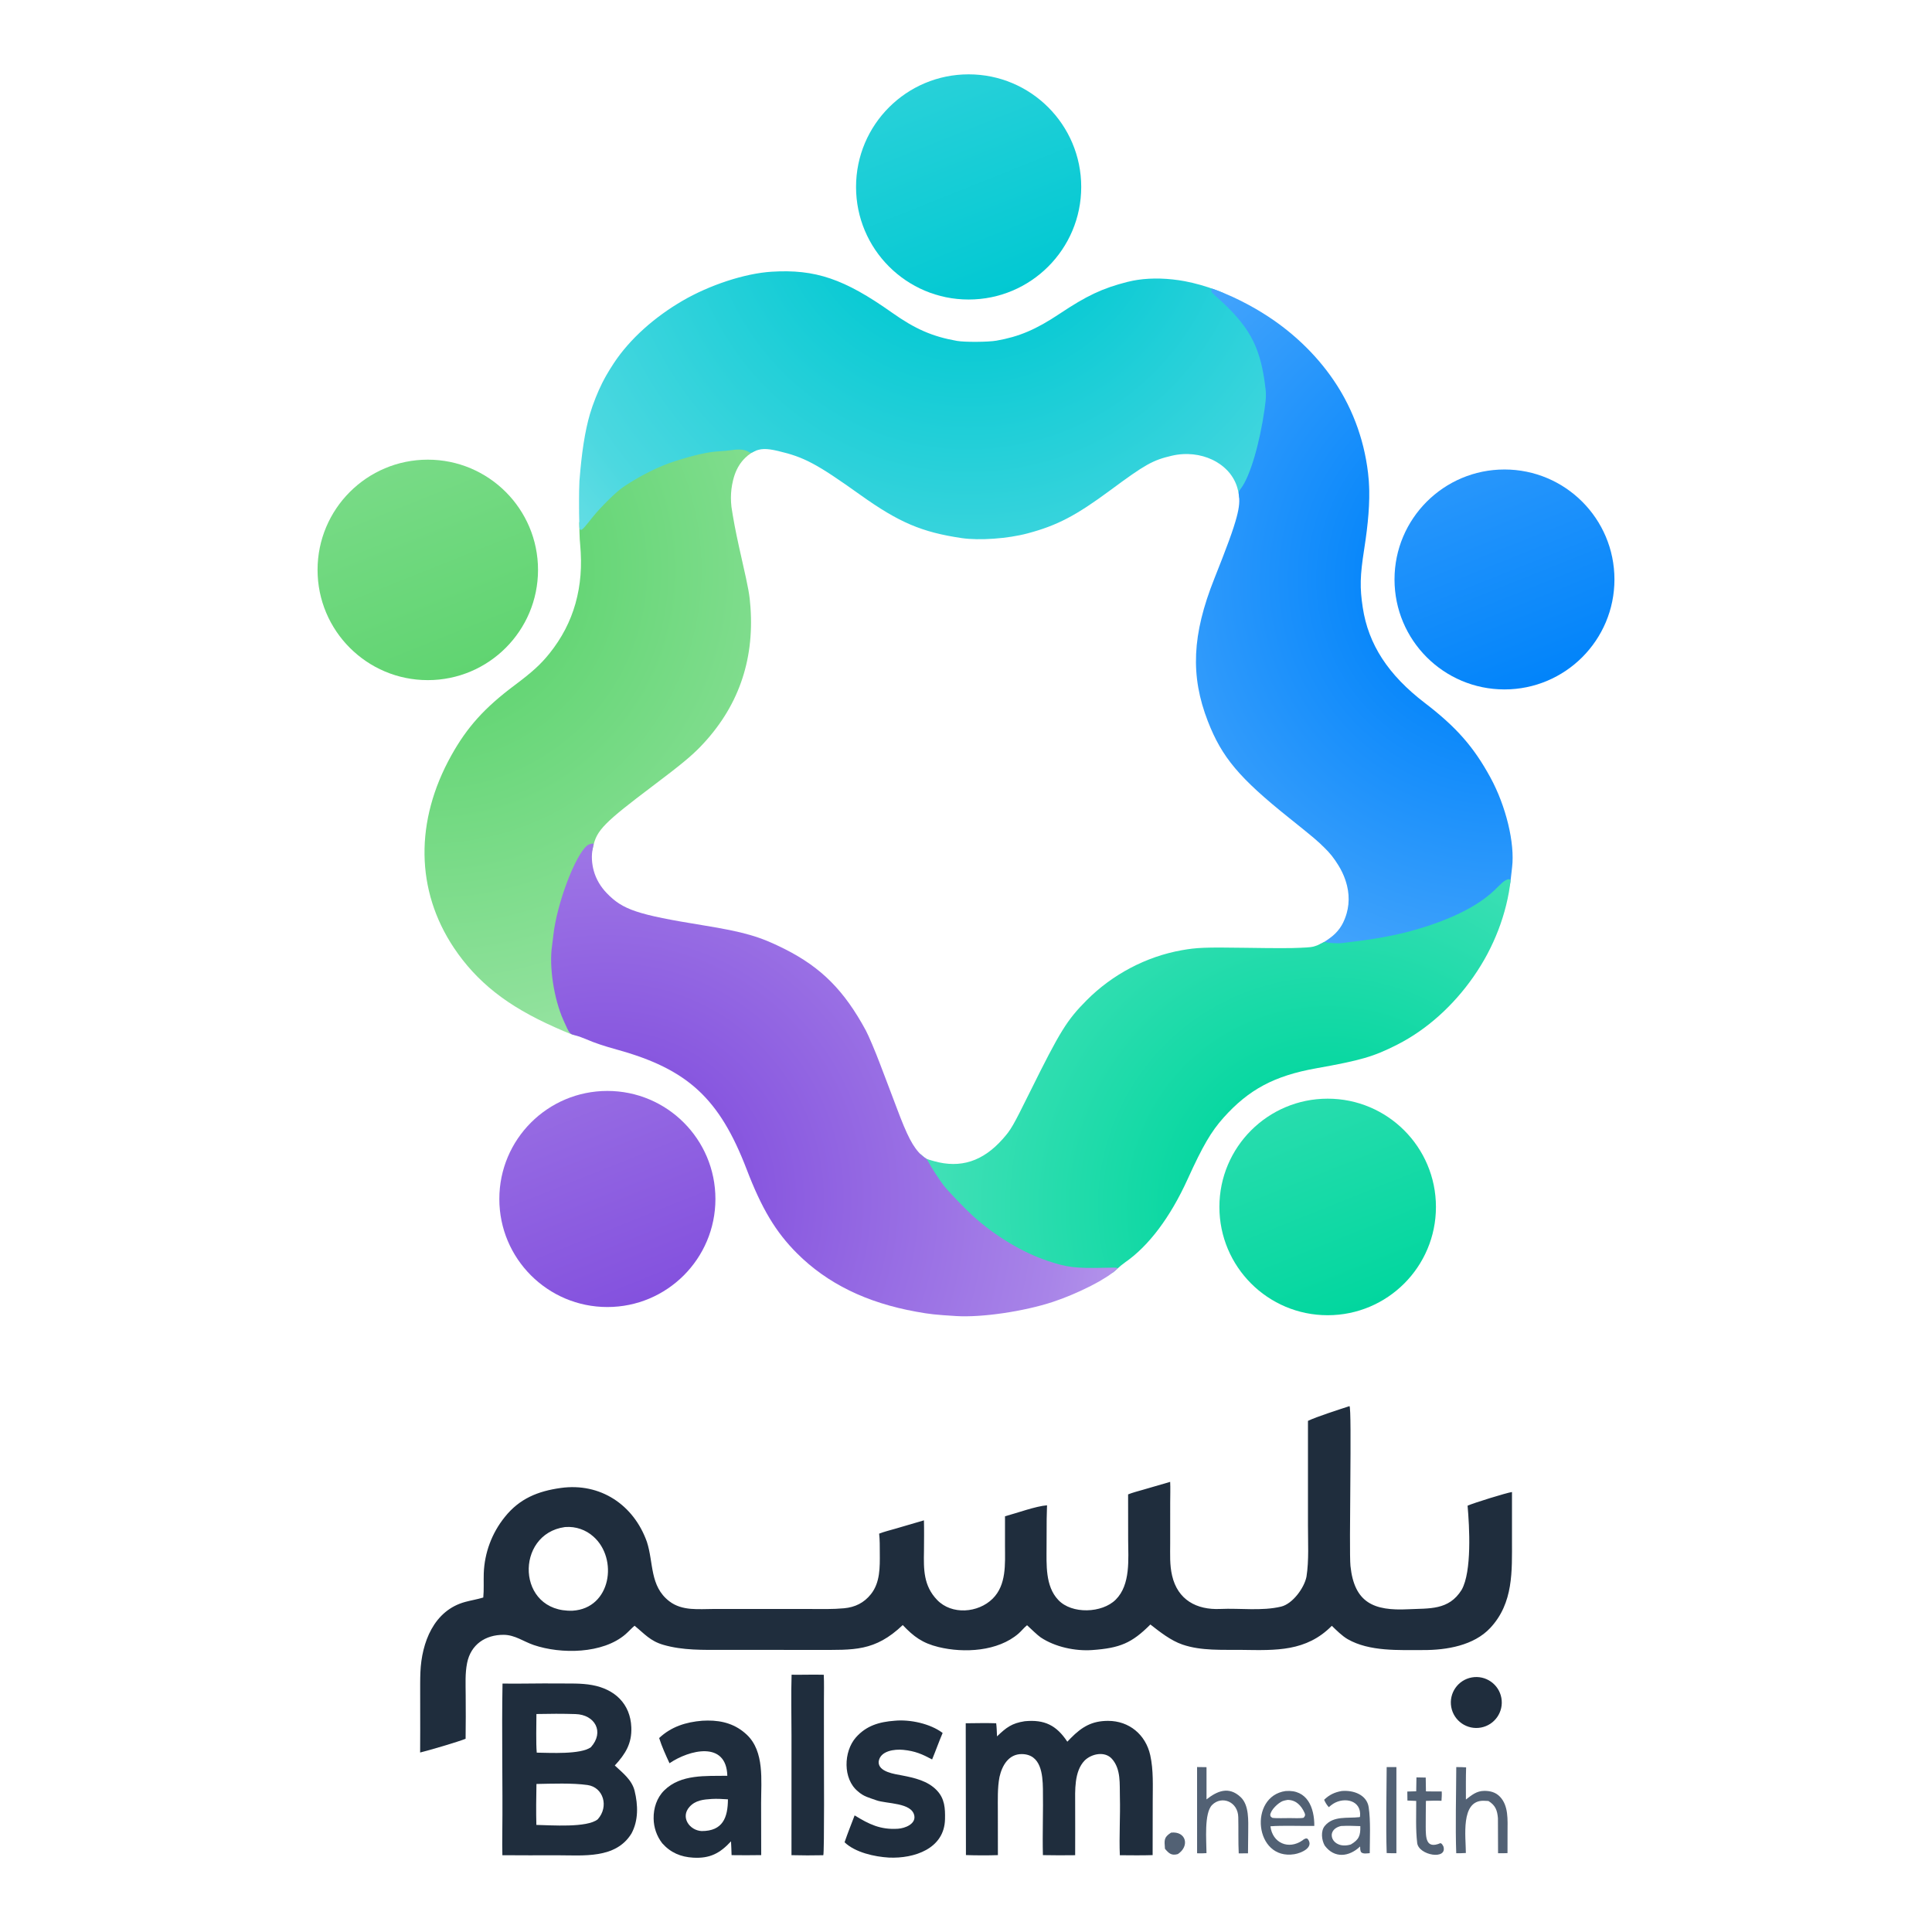
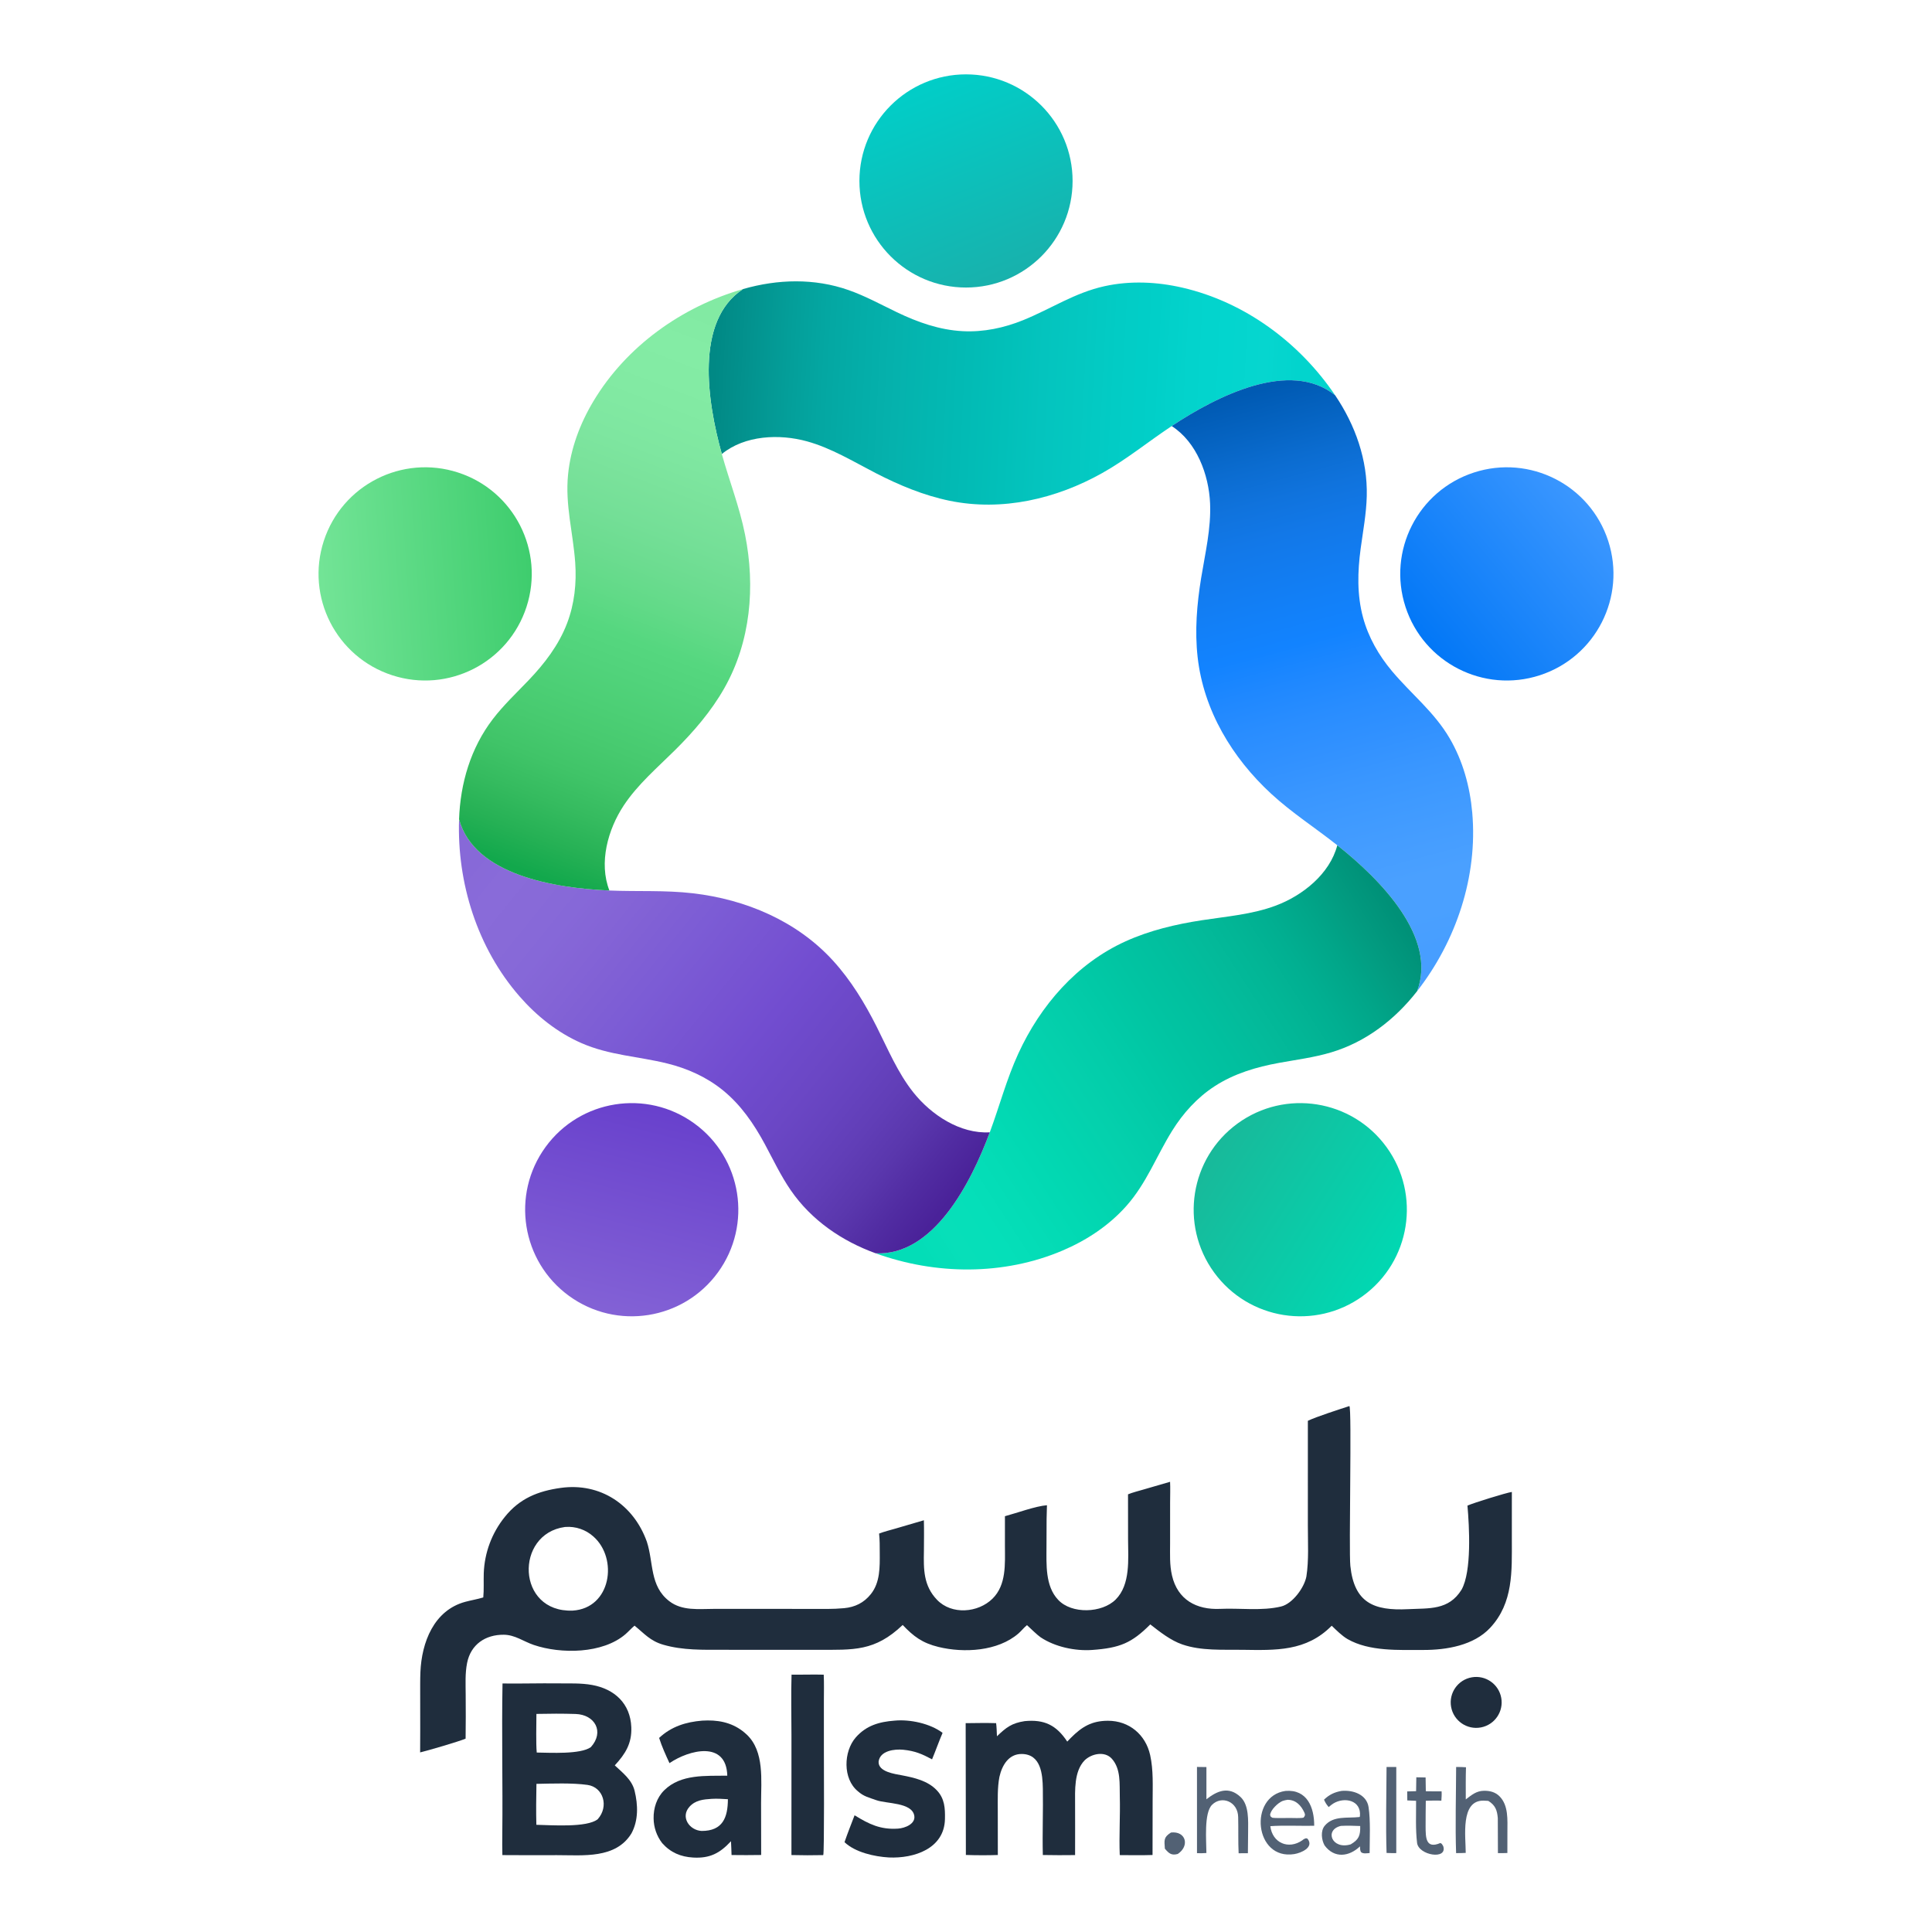
<svg xmlns="http://www.w3.org/2000/svg" width="1024" height="1024" viewBox="0 0 270.933 270.933" version="1.1" role="img" aria-label="Balsm.health · بلسم">
-   <g transform="translate(42.2776,7.9811) scale(0.266525)" aria-label="Balsm">
+   <g transform="translate(40.0231,7.5147) scale(0.254856)" aria-label="Balsm">
    <defs>
-       <radialGradient id="v-f-emerald" gradientUnits="userSpaceOnUse" cx="66.46" cy="269.91" r="430">
-         <stop offset="0.12" stop-color="#5FD470" />
-         <stop offset="0.55" stop-color="#8FE19B" />
-         <stop offset="1" stop-color="#DCF6E0" />
-       </radialGradient>
-       <radialGradient id="v-f-teal" gradientUnits="userSpaceOnUse" cx="351.03" cy="68.41" r="430">
-         <stop offset="0.12" stop-color="#00C8D2" />
-         <stop offset="0.55" stop-color="#4CD8E0" />
-         <stop offset="1" stop-color="#C7F3F5" />
-       </radialGradient>
-       <radialGradient id="v-f-blue" gradientUnits="userSpaceOnUse" cx="632.97" cy="274.94" r="430">
-         <stop offset="0.12" stop-color="#0083FA" />
-         <stop offset="0.55" stop-color="#4CA8FC" />
-         <stop offset="1" stop-color="#C7E4FE" />
-       </radialGradient>
-       <radialGradient id="v-f-mint" gradientUnits="userSpaceOnUse" cx="539.94" cy="605.1" r="430">
-         <stop offset="0.12" stop-color="#00D69E" />
-         <stop offset="0.55" stop-color="#4CE2BB" />
-         <stop offset="1" stop-color="#C7F6EA" />
-       </radialGradient>
-       <radialGradient id="v-f-violet" gradientUnits="userSpaceOnUse" cx="160.95" cy="600.91" r="430">
-         <stop offset="0.12" stop-color="#8350DE" />
-         <stop offset="0.55" stop-color="#A884E8" />
-         <stop offset="1" stop-color="#E4D8F8" />
-       </radialGradient>
-       <linearGradient id="v-f-dot-emerald" gradientUnits="userSpaceOnUse" x1="43.3" y1="211.9" x2="89.7" y2="327.9">
-         <stop offset="0" stop-color="#79DB87" />
-         <stop offset="1" stop-color="#5FD470" />
+       <path id="v-ribbon" d="M251.822 129.569C225.217 146.988 232.086 191.44 240.141 220.338C252.798 209.967 271.894 209.174 287.05 213.373C300.471 217.091 312.46 224.481 324.756 230.808C337.68 237.458 351.179 243.121 365.484 246.059C394.382 251.995 424.073 245.073 449.488 230.795C463.111 223.142 474.772 213.522 487.682 204.952C512.676 188.361 552.83 168.092 577.618 188.012C557.997 158.993 527.883 136.68 493.532 128.783C479.521 125.562 464.884 124.891 450.776 127.98C434.357 131.575 421.266 140.456 406.004 146.658C395.45 150.947 384.177 153.332 372.75 152.747C359.914 152.09 347.874 147.808 336.387 142.279C327.657 138.077 319.135 133.397 309.972 130.166C291.124 123.52 270.874 124.083 251.822 129.569Z" />
+       <circle id="v-head" cx="374.5" cy="70.08" r="58.65" />
+       <linearGradient id="v-ribbon-axis" gradientUnits="userSpaceOnUse" x1="236.232" y1="170.556" x2="557.445" y2="187.401" />
+       <linearGradient id="v-gradient-aqua" gradientUnits="userSpaceOnUse" x1="236.232" y1="170.556" x2="557.445" y2="187.401">
+         <stop offset="0" stop-color="#018985" />
+         <stop offset="0.062" stop-color="#03938F" />
+         <stop offset="0.125" stop-color="#049E99" />
+         <stop offset="0.188" stop-color="#04A7A2" />
+         <stop offset="0.25" stop-color="#04ADA8" />
+         <stop offset="0.312" stop-color="#05B2AD" />
+         <stop offset="0.375" stop-color="#03B7B1" />
+         <stop offset="0.435" stop-color="#02BBB5" />
+         <stop offset="0.5" stop-color="#02C0B9" />
+         <stop offset="0.562" stop-color="#04C4BE" />
+         <stop offset="0.625" stop-color="#04C8C1" />
+         <stop offset="0.688" stop-color="#02CCC5" />
+         <stop offset="0.75" stop-color="#01CFC8" />
+         <stop offset="0.812" stop-color="#03D3CC" />
+         <stop offset="0.875" stop-color="#03D5CE" />
+         <stop offset="0.938" stop-color="#06D6CF" />
+         <stop offset="1" stop-color="#02D4CD" />
      </linearGradient>
-       <linearGradient id="v-f-dot-teal" gradientUnits="userSpaceOnUse" x1="327.3" y1="9.2" x2="374.7" y2="127.7">
-         <stop offset="0" stop-color="#29D1D9" />
-         <stop offset="1" stop-color="#00C8D2" />
+       <linearGradient id="v-gradient-blue" gradientUnits="userSpaceOnUse" x1="236.232" y1="170.556" x2="557.445" y2="187.401">
+         <stop offset="0" stop-color="#005AB3" />
+         <stop offset="0.062" stop-color="#0563C1" />
+         <stop offset="0.125" stop-color="#0B6CD0" />
+         <stop offset="0.188" stop-color="#1073DD" />
+         <stop offset="0.25" stop-color="#1278E8" />
+         <stop offset="0.312" stop-color="#127CF0" />
+         <stop offset="0.375" stop-color="#1280F8" />
+         <stop offset="0.435" stop-color="#1283FF" />
+         <stop offset="0.5" stop-color="#1F88FF" />
+         <stop offset="0.562" stop-color="#298DFF" />
+         <stop offset="0.625" stop-color="#3191FF" />
+         <stop offset="0.688" stop-color="#3996FF" />
+         <stop offset="0.75" stop-color="#3F9AFF" />
+         <stop offset="0.812" stop-color="#459DFF" />
+         <stop offset="0.875" stop-color="#4AA0FF" />
+         <stop offset="0.938" stop-color="#4AA0FF" />
+         <stop offset="1" stop-color="#479EFF" />
      </linearGradient>
-       <linearGradient id="v-f-dot-blue" gradientUnits="userSpaceOnUse" x1="609.8" y1="217.1" x2="656.1" y2="332.8">
-         <stop offset="0" stop-color="#2997FB" />
-         <stop offset="1" stop-color="#0083FA" />
+       <linearGradient id="v-gradient-emerald" gradientUnits="userSpaceOnUse" x1="236.232" y1="170.556" x2="557.445" y2="187.401">
+         <stop offset="0" stop-color="#009178" />
+         <stop offset="0.062" stop-color="#029B80" />
+         <stop offset="0.125" stop-color="#01A689" />
+         <stop offset="0.188" stop-color="#01AF91" />
+         <stop offset="0.25" stop-color="#02B696" />
+         <stop offset="0.312" stop-color="#03BB9B" />
+         <stop offset="0.375" stop-color="#01C09F" />
+         <stop offset="0.435" stop-color="#01C4A2" />
+         <stop offset="0.5" stop-color="#01C9A6" />
+         <stop offset="0.562" stop-color="#03CDAA" />
+         <stop offset="0.625" stop-color="#04D1AD" />
+         <stop offset="0.688" stop-color="#02D5B0" />
+         <stop offset="0.75" stop-color="#02D9B3" />
+         <stop offset="0.812" stop-color="#04DCB6" />
+         <stop offset="0.875" stop-color="#05DFB9" />
+         <stop offset="0.938" stop-color="#07DFB9" />
+         <stop offset="1" stop-color="#03DDB7" />
      </linearGradient>
-       <linearGradient id="v-f-dot-mint" gradientUnits="userSpaceOnUse" x1="517.2" y1="548.1" x2="562.7" y2="662.1">
-         <stop offset="0" stop-color="#29DDAE" />
-         <stop offset="1" stop-color="#00D69E" />
+       <linearGradient id="v-gradient-violet" gradientUnits="userSpaceOnUse" x1="236.232" y1="170.556" x2="557.445" y2="187.401">
+         <stop offset="0" stop-color="#4A2299" />
+         <stop offset="0.062" stop-color="#512CA2" />
+         <stop offset="0.125" stop-color="#5A37AD" />
+         <stop offset="0.188" stop-color="#613EB7" />
+         <stop offset="0.25" stop-color="#6643BF" />
+         <stop offset="0.312" stop-color="#6B47C5" />
+         <stop offset="0.375" stop-color="#6E4ACB" />
+         <stop offset="0.435" stop-color="#724DD0" />
+         <stop offset="0.5" stop-color="#7652D2" />
+         <stop offset="0.562" stop-color="#7957D3" />
+         <stop offset="0.625" stop-color="#7C5CD5" />
+         <stop offset="0.688" stop-color="#8060D5" />
+         <stop offset="0.75" stop-color="#8464D6" />
+         <stop offset="0.812" stop-color="#8668D8" />
+         <stop offset="0.875" stop-color="#886AD8" />
+         <stop offset="0.938" stop-color="#896BD9" />
+         <stop offset="1" stop-color="#8769D8" />
      </linearGradient>
-       <linearGradient id="v-f-dot-violet" gradientUnits="userSpaceOnUse" x1="138.2" y1="544.1" x2="183.7" y2="657.8">
-         <stop offset="0" stop-color="#976CE3" />
-         <stop offset="1" stop-color="#8350DE" />
+       <linearGradient id="v-gradient-mint" gradientUnits="userSpaceOnUse" x1="236.232" y1="170.556" x2="557.445" y2="187.401">
+         <stop offset="0" stop-color="#12A84C" />
+         <stop offset="0.062" stop-color="#26B155" />
+         <stop offset="0.125" stop-color="#35BB5F" />
+         <stop offset="0.188" stop-color="#40C468" />
+         <stop offset="0.25" stop-color="#47CA6F" />
+         <stop offset="0.312" stop-color="#4CCF75" />
+         <stop offset="0.375" stop-color="#51D37B" />
+         <stop offset="0.435" stop-color="#55D77F" />
+         <stop offset="0.5" stop-color="#62DA88" />
+         <stop offset="0.562" stop-color="#6CDC90" />
+         <stop offset="0.625" stop-color="#74DF97" />
+         <stop offset="0.688" stop-color="#7AE29B" />
+         <stop offset="0.75" stop-color="#7EE6A0" />
+         <stop offset="0.812" stop-color="#81E9A2" />
+         <stop offset="0.875" stop-color="#83EBA4" />
+         <stop offset="0.938" stop-color="#84ECA5" />
+         <stop offset="1" stop-color="#82EAA3" />
      </linearGradient>
-       <clipPath id="v-ring-clip">
-         <path d="M247.38,113.02 C216.76,114.92 181.30,135.47 164.36,161.12 C152.92,178.46 148.55,193.47 146.23,223.35 C145.81,228.72 146.07,251.25 146.61,256.75 C148.77,278.60 143.36,297.79 130.55,313.78 C125.91,319.57 121.52,323.59 112.13,330.62 C96.32,342.45 87.18,352.59 78.85,367.52 C59.57,402.08 60.06,438.58 80.20,468.76 C92.08,486.56 108.33,499.45 132.38,510.14 C140.82,513.89 141.48,514.16 144.33,514.91 C145.73,515.27 148.28,516.19 150.00,516.94 C154.16,518.75 159.19,520.44 165.85,522.28 C203.22,532.57 219.93,547.99 234.26,585.37 C242.18,606.05 249.54,618.32 260.74,629.51 C276.66,645.41 297.32,655.52 323.50,660.23 C330.69,661.53 333.38,661.82 344.50,662.51 C357.97,663.34 380.11,660.09 395.38,655.05 C408.87,650.60 423.66,643.01 429.12,637.73 C430.23,636.67 432.15,635.09 433.42,634.21 C445.81,625.61 457.15,610.51 466.25,590.50 C474.22,572.97 478.62,565.44 485.16,558.12 C498.45,543.27 511.94,536.08 533.88,532.16 C557.58,527.92 564.05,526.04 576.50,519.73 C608.42,503.56 632.25,468.97 636.23,433.00 C636.51,430.45 636.86,427.42 637.00,426.25 C638.48,413.67 633.75,394.16 625.57,379.13 C616.79,363.03 607.60,352.57 591.08,339.93 C571.78,325.16 561.36,309.15 558.40,289.72 C556.81,279.30 556.96,273.03 559.12,259.25 C561.93,241.36 562.51,230.07 561.18,218.87 C556.75,181.54 534.49,150.14 498.63,130.62 C475.44,118.00 452.89,113.70 434.50,118.40 C421.37,121.76 413.18,125.62 398.82,135.20 C386.48,143.43 377.56,147.22 365.63,149.30 C361.25,150.06 348.92,150.14 344.88,149.42 C332.00,147.15 322.91,143.19 310.61,134.48 C285.60,116.78 270.34,111.60 247.38,113.02 M250.75,207.34 C264.66,210.63 271.02,214.03 294.12,230.50 C314.39,244.96 326.39,250.07 347.38,253.18 C356.63,254.54 371.60,253.48 382.00,250.71 C397.60,246.56 407.45,241.41 425.75,227.87 C443.93,214.41 447.88,212.19 457.88,209.85 C473.38,206.22 488.91,213.90 492.48,226.96 C494.86,235.66 493.22,242.05 480.28,274.57 C468.58,303.98 467.61,325.65 476.91,349.59 C484.28,368.55 493.44,379.44 519.75,400.49 C532.85,410.97 535.03,412.82 538.50,416.40 C550.66,428.98 554.11,443.04 548.08,455.48 C545.42,460.97 538.61,466.46 532.38,468.14 C529.67,468.87 518.20,469.06 496.88,468.75 C475.35,468.44 471.14,468.60 463.12,470.03 C444.46,473.36 426.67,482.73 413.12,496.36 C402.70,506.84 399.17,512.55 383.24,544.69 C374.24,562.86 373.36,564.37 369.04,569.27 C358.57,581.13 346.77,584.95 332.75,580.99 C328.66,579.83 328.57,579.78 326.04,577.53 C321.86,573.80 318.77,567.90 313.15,552.88 C311.40,548.20 309.14,542.24 308.13,539.62 C307.12,537.01 305.43,532.57 304.37,529.75 C302.04,523.55 298.34,514.82 296.95,512.25 C285.54,491.18 273.54,479.12 254.26,469.39 C241.27,462.83 232.96,460.42 211.13,456.88 C176.63,451.28 169.06,448.75 160.61,439.97 C154.01,433.12 151.47,424.15 153.56,415.10 C155.50,406.75 159.51,402.70 184.63,383.75 C199.65,372.43 205.08,367.94 210.01,362.82 C229.51,342.57 238.27,318.12 236.25,289.62 C235.77,282.92 235.28,280.18 231.72,264.50 C227.26,244.84 225.84,236.32 226.08,230.50 C226.45,221.23 229.26,214.44 234.55,209.99 C239.14,206.14 243.00,205.51 250.75,207.34" id="v-ring-clip-path" />
-       </clipPath>
+       <linearGradient id="v-head-axis" gradientUnits="userSpaceOnUse" x1="351.036" y1="11.420" x2="397.964" y2="128.740" />
+       <linearGradient id="v-head-aqua" gradientUnits="userSpaceOnUse" x1="351.036" y1="11.420" x2="397.964" y2="128.740">
+         <stop offset="0" stop-color="#00CFC9" />
+         <stop offset="1" stop-color="#19B0AB" />
+       </linearGradient>
+       <linearGradient id="v-head-blue" gradientUnits="userSpaceOnUse" x1="351.036" y1="11.420" x2="397.964" y2="128.740">
+         <stop offset="0" stop-color="#3D98FF" />
+         <stop offset="1" stop-color="#0076F6" />
+       </linearGradient>
+       <linearGradient id="v-head-emerald" gradientUnits="userSpaceOnUse" x1="351.036" y1="11.420" x2="397.964" y2="128.740">
+         <stop offset="0" stop-color="#00D9B3" />
+         <stop offset="1" stop-color="#19B899" />
+       </linearGradient>
+       <linearGradient id="v-head-violet" gradientUnits="userSpaceOnUse" x1="351.036" y1="11.420" x2="397.964" y2="128.740">
+         <stop offset="0" stop-color="#8463D6" />
+         <stop offset="1" stop-color="#673FCC" />
+       </linearGradient>
+       <linearGradient id="v-head-mint" gradientUnits="userSpaceOnUse" x1="351.036" y1="11.420" x2="397.964" y2="128.740">
+         <stop offset="0" stop-color="#75E598" />
+         <stop offset="1" stop-color="#3CCC6C" />
+       </linearGradient>
    </defs>
-     <g id="v-ring" clip-path="url(#v-ring-clip)">
-       <path id="v-ring-left" fill="url(#v-f-emerald)" d="M223.25,203.90 C222.08,204.09 219.27,204.35 217.00,204.49 C210.98,204.83 203.88,206.41 193.62,209.68 C184.99,212.42 175.26,217.28 166.25,223.34 C161.65,226.44 152.91,235.41 147.14,242.97 C145.77,244.76 145.71,246.34 146.64,256.62 C148.66,279.02 143.38,297.77 130.55,313.79 C125.91,319.58 121.52,323.59 112.12,330.62 C96.32,342.45 87.17,352.59 78.85,367.52 C59.57,402.08 60.05,438.58 80.20,468.76 C92.29,486.88 108.27,499.43 133.47,510.62 C146.61,516.45 146.80,516.40 142.94,508.34 C137.96,497.98 136.80,494.18 135.24,483.18 C134.42,477.36 134.32,474.11 134.86,470.50 C135.06,469.19 135.35,466.89 135.51,465.38 C137.07,450.47 145.83,425.88 151.96,419.19 C152.84,418.23 153.00,417.85 153.51,415.40 C155.28,406.95 159.32,402.84 184.63,383.75 C199.65,372.43 205.08,367.94 210.01,362.82 C229.51,342.57 238.27,318.12 236.25,289.62 C235.77,282.92 235.28,280.18 231.72,264.50 C229.34,254.03 226.66,240.45 226.23,236.75 C224.73,223.68 229.55,211.79 238.00,207.71 C243.66,204.99 233.15,202.27 223.25,203.90" />
-       <path id="v-ring-top" fill="url(#v-f-teal)" d="M247.38,113.02 C233.36,113.89 214.77,119.97 200.31,128.41 C177.90,141.49 163.36,157.75 154.78,179.31 C150.03,191.25 147.96,201.84 146.25,223.00 C146.12,224.58 146.01,231.02 146.00,237.31 C146.00,251.96 145.59,251.68 153.22,242.12 C157.37,236.92 165.66,228.75 169.25,226.34 C178.27,220.28 187.99,215.42 196.62,212.68 C206.78,209.44 214.03,207.82 219.75,207.51 C221.88,207.40 224.97,207.10 226.61,206.86 C230.38,206.30 233.03,206.57 235.15,207.72 C236.51,208.46 236.51,208.46 237.94,207.73 C241.43,205.96 244.47,205.87 250.75,207.34 C264.63,210.61 271.02,214.02 294.12,230.50 C314.39,244.96 326.39,250.07 347.38,253.18 C356.63,254.54 371.60,253.48 382.00,250.71 C397.60,246.56 407.45,241.41 425.75,227.87 C443.93,214.41 447.88,212.19 457.88,209.85 C472.84,206.35 487.96,213.38 492.09,225.75 C492.64,227.41 492.83,228.27 493.39,231.69 C493.78,234.08 497.30,231.06 499.75,226.23 C502.22,221.39 507.06,204.92 508.49,196.55 C511.14,181.00 511.15,172.92 508.53,160.24 C507.26,154.10 503.68,145.60 500.07,140.12 C495.98,133.92 487.41,125.13 484.13,123.76 C467.34,116.75 448.79,114.75 434.50,118.40 C421.37,121.76 413.18,125.62 398.82,135.20 C386.48,143.43 377.56,147.22 365.63,149.30 C361.25,150.06 348.92,150.14 344.88,149.42 C332.00,147.15 322.91,143.19 310.61,134.48 C285.60,116.78 270.34,111.60 247.38,113.02" />
-       <path id="v-ring-right" fill="url(#v-f-blue)" d="M478.76,122.79 C478.76,123.85 478.82,123.92 481.57,126.36 C498.10,141.03 504.00,151.45 506.76,170.83 C507.68,177.33 507.68,178.67 506.75,185.29 C504.14,203.66 499.08,220.70 494.37,226.96 C492.98,228.81 492.98,228.81 493.29,231.24 C494.10,237.77 491.58,246.17 480.28,274.57 C468.58,303.98 467.61,325.65 476.91,349.59 C484.28,368.55 493.44,379.44 519.75,400.49 C537.83,414.95 541.03,418.03 545.55,425.30 C551.71,435.22 552.64,446.08 548.12,455.40 C545.99,459.81 542.56,463.17 537.28,466.01 C534.47,467.53 534.16,468.03 535.62,468.64 C537.85,469.57 547.73,469.72 553.50,468.92 C555.08,468.69 558.57,468.22 561.25,467.87 C574.39,466.12 584.65,463.86 595.38,460.33 C612.51,454.70 623.92,448.34 632.68,439.55 C635.84,436.37 635.84,436.37 636.28,432.50 C636.52,430.37 636.83,427.61 636.98,426.37 C638.48,413.67 633.79,394.23 625.56,379.13 C616.79,363.03 607.59,352.57 591.07,339.93 C571.78,325.16 561.36,309.15 558.40,289.72 C556.81,279.30 556.96,273.03 559.12,259.25 C563.50,231.36 562.69,215.65 555.83,195.50 C545.08,163.94 518.43,137.41 483.50,123.50 C478.33,121.45 478.75,121.51 478.76,122.79" />
-       <path id="v-ring-lower-right" fill="url(#v-f-mint)" d="M633.12,433.48 C632.44,433.87 630.70,435.43 629.25,436.92 C621.41,445.06 609.26,451.78 592.38,457.33 C580.47,461.25 568.72,463.69 552.62,465.62 C550.84,465.83 548.50,466.12 547.42,466.26 C545.38,466.53 540.13,466.23 538.93,465.77 C538.43,465.58 537.90,465.74 536.10,466.64 C531.42,468.95 526.94,469.19 496.88,468.75 C475.35,468.44 471.14,468.60 463.12,470.03 C444.46,473.36 426.67,482.73 413.12,496.36 C402.70,506.84 399.17,512.55 383.24,544.69 C374.24,562.86 373.36,564.37 369.04,569.27 C358.58,581.13 346.75,584.95 332.76,580.99 C328.53,579.79 328.69,579.86 326.83,578.23 C325.38,576.96 325.38,576.96 325.30,578.37 C325.15,581.25 326.71,584.78 330.87,591.00 C334.84,596.91 335.57,597.82 341.26,603.85 C356.42,619.92 372.52,630.79 389.63,636.49 C399.46,639.76 404.14,640.40 417.63,640.31 C426.98,640.25 426.38,640.38 428.97,637.88 C430.16,636.75 432.16,635.10 433.42,634.22 C445.84,625.58 457.15,610.51 466.25,590.50 C474.22,572.97 478.62,565.44 485.16,558.13 C498.45,543.27 511.94,536.08 533.88,532.16 C557.58,527.93 564.05,526.04 576.50,519.73 C607.89,503.83 632.26,468.86 636.13,434.19 C636.32,432.43 635.34,432.20 633.13,433.48" />
-       <path id="v-ring-lower-left" fill="url(#v-f-violet)" d="M150.46,414.82 C144.09,419.69 134.25,445.73 132.50,462.38 C132.35,463.89 132.06,466.19 131.86,467.50 C130.20,478.50 132.78,495.52 137.79,506.75 C141.14,514.26 140.94,514.00 144.25,514.90 C145.83,515.32 148.47,516.26 150.12,516.99 C154.14,518.74 159.22,520.45 165.85,522.28 C203.22,532.57 219.93,547.99 234.25,585.38 C242.18,606.05 249.54,618.32 260.74,629.51 C276.66,645.41 297.32,655.53 323.50,660.24 C330.69,661.53 333.38,661.82 344.50,662.51 C357.97,663.34 380.11,660.10 395.38,655.06 C408.36,650.77 424.54,642.53 428.88,638.00 C429.88,636.96 429.88,636.96 422.00,637.12 C407.19,637.44 402.86,636.90 392.62,633.49 C379.38,629.08 364.79,620.30 353.24,609.79 C349.06,605.99 339.91,596.45 337.88,593.77 C335.62,590.78 331.13,583.91 330.17,581.96 C329.62,580.84 328.95,579.86 328.55,579.60 C323.08,576.07 319.50,569.84 313.15,552.87 C311.40,548.20 309.14,542.24 308.13,539.62 C307.12,537.01 305.43,532.57 304.37,529.75 C302.04,523.55 298.34,514.82 296.95,512.25 C285.54,491.17 273.54,479.12 254.26,469.39 C241.27,462.83 232.96,460.42 211.13,456.87 C176.63,451.28 169.06,448.74 160.61,439.97 C154.33,433.45 151.52,424.20 153.34,416.04 C153.57,415.04 153.75,414.17 153.75,414.11 C153.75,413.59 151.41,414.10 150.46,414.82" />
+     <g id="v-ring">
+       <use href="#v-ribbon" fill="url(#v-gradient-aqua)" />
+       <use href="#v-ribbon" transform="rotate(72 374.5 383)" fill="url(#v-gradient-blue)" />
+       <use href="#v-ribbon" transform="rotate(144 374.5 383)" fill="url(#v-gradient-emerald)" />
+       <use href="#v-ribbon" transform="rotate(216 374.5 383)" fill="url(#v-gradient-violet)" />
+       <use href="#v-ribbon" transform="rotate(288 374.5 383)" fill="url(#v-gradient-mint)" />
    </g>
-     <g id="v-dots">
-       <circle id="v-dot-left" fill="url(#v-f-dot-emerald)" cx="66.46" cy="269.91" r="58.0" />
-       <circle id="v-dot-top" fill="url(#v-f-dot-teal)" cx="351.03" cy="68.41" r="59.24" />
-       <circle id="v-dot-right" fill="url(#v-f-dot-blue)" cx="632.97" cy="274.94" r="57.86" />
-       <circle id="v-dot-lower-right" fill="url(#v-f-dot-mint)" cx="539.94" cy="605.1" r="56.97" />
-       <circle id="v-dot-lower-left" fill="url(#v-f-dot-violet)" cx="160.95" cy="600.91" r="56.85" />
+     <g id="v-heads">
+       <use href="#v-head" fill="url(#v-head-aqua)" />
+       <use href="#v-head" transform="rotate(72 374.5 383)" fill="url(#v-head-blue)" />
+       <use href="#v-head" transform="rotate(144 374.5 383)" fill="url(#v-head-emerald)" />
+       <use href="#v-head" transform="rotate(216 374.5 383)" fill="url(#v-head-violet)" />
+       <use href="#v-head" transform="rotate(288 374.5 383)" fill="url(#v-head-mint)" />
    </g>
  </g>
-   <g transform="translate(53.4764,191.7455) scale(1.360307)">
+   <g transform="translate(53.4783,191.7379) scale(1.360128)">
    <g transform="translate(-75.1,-194.95)">
      <g style="display:inline" id="g2" transform="matrix(0.05638158,0,0,0.05638158,77.26084,194.9944)">
        <g id="g5" transform="matrix(1.015193,0,0,1.015193,-25.93985,-11.06128)">
          <path fill="#526174" fill-rule="evenodd" d="m 1616.38,773.268 c 39.21,-3.219 52,30.059 51.78,62.775 -23.41,0.462 -56.87,-1.032 -79.04,0.701 3.65,30.188 32.66,42.75 57.64,25.461 2.15,-2.021 7.43,-5.542 9.95,-2.136 11.05,15.177 -12.36,25.036 -24.49,26.973 -71.99,11.505 -82.74,-104.259 -15.84,-113.774 z m 3.84,15.965 c 15.09,0.13 24.41,10.207 30.35,23.246 1.74,3.827 1.03,5.981 -1.67,8.887 -4.47,1.285 -19.22,0.678 -24.65,0.613 -6.62,-0.029 -26.59,0.664 -31.94,-0.539 -3.12,-2.446 -2.36,-1.201 -3.56,-4.906 0.72,-9.12 14.34,-21.971 22.46,-25.209 2.39,-0.952 6.41,-1.664 9.01,-2.092 z" id="path7-6" />
          <path fill="#526174" fill-rule="evenodd" d="m 1717.33,773.25 c 21.52,-2.025 45.35,6.825 48.75,29.107 3.73,24.414 1.96,57.953 1.91,82.804 -5.1,0.38 -11.5,1.675 -15.26,-1.49 -2.16,-2.917 -1.93,-6.866 -2.11,-10.558 -19.54,18.711 -46.14,22.065 -63.71,-1.603 -5.59,-9.767 -7.55,-26.097 0.06,-35.352 15.61,-18.992 41.56,-13.263 62.9,-15.911 0.28,-0.426 0.6,-0.847 0.65,-1.361 2.92,-28.927 -27.93,-35.515 -48.32,-22.728 -2.98,1.872 -5.37,3.981 -7.94,6.193 -4.5,-5.288 -5.55,-7.24 -8.43,-13.327 9.23,-9.025 18.98,-13.593 31.5,-15.774 z m -1.02,62.993 c 10.41,-0.606 24.33,-0.274 34.69,0.21 0.46,16.874 -2.29,24.364 -17.07,33.051 -33.86,10.273 -48.17,-26.153 -17.62,-33.261 z" id="path8-2" />
          <path fill="#526174" d="m 1923.83,730.136 c 5.91,-0.189 11.83,0.207 17.74,0.5 -0.62,18.931 -0.35,38.893 -0.37,57.905 10.43,-7.925 19.01,-15.447 33.01,-15.559 10.54,-0.084 20.22,2.347 27.87,10.072 16.26,16.398 14.1,42.46 14.1,63.772 l -0.06,38.257 c -5.53,0.306 -11.46,0.212 -17.02,0.231 -0.18,-21.003 -0.25,-42.008 -0.22,-63.012 -1.18,-14.377 -4.49,-23.322 -17.13,-31.112 -2.9,-0.247 -5.8,-0.39 -8.71,-0.429 -42.01,-0.556 -31.87,65.504 -31.93,94.106 -5.77,0.458 -11.54,0.384 -17.33,0.399 -1.72,-47.696 -0.11,-106.658 0.05,-155.13" id="path10-0" />
          <path fill="#526174" d="m 1457,730.046 17.01,0.232 v 58.04 c 18.99,-14.925 39.81,-24.34 61.36,-4.233 15.69,14.647 13.79,42.78 13.74,62.923 q -0.045,19.218 -0.39,38.433 c -5.48,0.134 -11.19,0.086 -16.69,0.119 -1.05,-20.368 -0.28,-43.928 -0.82,-64.883 -0.33,-28.358 -29.76,-39.773 -47.12,-22.348 -14.73,14.779 -10.16,64.579 -10.11,86.776 -6.26,0.536 -10.67,0.436 -16.94,0.277 z" id="path11-3" />
          <path fill="#526174" d="m 1852.11,748.691 16.72,0.322 0.39,24.842 c 9.03,0.301 19.31,0.128 28.43,0.159 0.34,5.827 -0.08,11.017 -0.44,16.826 -9.42,-0.502 -18.61,-0.117 -28.03,0.154 -0.14,15.351 -0.43,30.807 -0.35,46.156 0.1,19.728 -0.01,41.324 26.59,29.92 3.2,1.45 2.86,2.175 5.14,5.654 8.2,25.348 -44.4,16.672 -47.11,-5.947 -2.97,-24.903 -1.6,-50.576 -1.75,-75.706 l -15.83,-0.698 -0.2,-16.198 16.03,-0.458 z" id="path14-1" />
          <path fill="#526174" d="m 1798.48,730.129 17.54,0.013 -0.02,155.107 c -5.33,0.25 -12.03,-0.109 -17.49,-0.271 -1.59,-48.596 -0.23,-105.737 -0.03,-154.849" id="path15-7" />
          <path fill="#1F2D3D" d="m 1951.97,568.627 c 24.84,-4.372 48.55,12.117 53.09,36.92 4.54,24.804 -11.78,48.625 -36.56,53.338 -25.01,4.76 -49.11,-11.76 -53.7,-36.806 -4.59,-25.046 12.1,-49.037 37.17,-53.452" id="path9-7" style="display:inline" transform="translate(-7.3901206e-6)" />
          <path fill="#526174" d="m 1410.2,848.169 c 26.93,-2.965 34.06,24.11 12.2,38.646 -11.52,3.179 -16.1,-1.169 -23.23,-9.552 -1.05,-15.188 -2.6,-20.478 11.03,-29.094" id="path16-2" />
        </g>
        <g id="g3" style="display:inline" transform="translate(-7.3901206e-6)">
          <path fill="#1F2D3D" fill-rule="evenodd" d="m 183.253,577.457 c 33.649,0.483 67.757,-0.605 101.47,-0.163 21.019,0.26 41.635,-0.855 62.39,2.902 41.152,7.45 69.928,34.045 71.644,77.202 1.181,29.707 -10.762,48.737 -30.219,69.839 14.317,13.439 31.313,26.262 36.24,46.395 6.361,25.994 7.111,54.147 -5.71,77.909 -28.754,47.018 -88.568,39.797 -136.396,39.863 -33.227,0.152 -66.454,0.116 -99.68,-0.109 -0.348,-12.892 -0.269,-26.516 -0.131,-39.434 0.974,-91.317 -1.281,-183.137 0.392,-274.404 z m 62.043,183.572 c 28.483,-0.513 65.167,-2.024 93.314,1.915 29.037,4.064 39.629,39.374 18.784,62.658 -19.423,15.915 -85.578,10.795 -112.259,10.291 -0.637,-23.622 -0.306,-51.171 0.161,-74.864 z m -0.051,-127.907 c 23.88,-0.52 47.716,-0.654 71.584,0.111 35.416,1.135 53.182,32.619 27.936,60.667 -18.941,13.549 -74.662,10.121 -98.921,9.86 -1.603,-16.307 -0.643,-52.797 -0.599,-70.638 z" id="path2-9" />
          <path fill="#1F2D3D" fill-rule="evenodd" d="m 548.55,645.395 c 3.314,-0.178 6.632,-0.285 9.951,-0.323 27.249,-0.15 51.314,6.933 71.439,25.922 32.485,30.652 26.099,83.527 26.133,124.894 l 0.163,95.215 c -18.051,0.304 -36.106,0.324 -54.158,0.061 -0.149,-8.308 -0.66,-16.937 -1.035,-25.264 -20.204,21.87 -38.517,31.644 -69.141,29.887 -22.835,-1.309 -41.34,-9.154 -56.653,-26.346 a 75.34,75.34 0 0 1 -15.7,-45.134 c -0.376,-19.001 5.783,-38.072 19.381,-51.519 30.419,-30.08 76.245,-26.045 115.354,-26.751 -1.726,-64.643 -69.816,-47.316 -105.715,-22.904 -7.055,-15.361 -13.803,-29.968 -18.936,-46.093 22.226,-20.838 49.072,-29.252 78.917,-31.645 z m 17.242,143.031 c 9.995,-0.614 19.624,0.123 29.603,0.683 -0.092,33.158 -9.287,58.203 -48.172,58.019 -22.262,-1.23 -39.006,-25.494 -22.08,-44.26 10.941,-12.132 25.354,-13.464 40.649,-14.442 z" id="path3-8" />
          <path fill="#1F2D3D" d="m 900.387,645.4 c 27.811,-2.693 65.106,5.259 87.6,22.384 -6.797,15.857 -12.576,32.38 -19.245,48.403 -18.164,-9.714 -31.046,-15.365 -52.68,-17.53 -15.565,-1.558 -42.496,1.435 -45.086,21.738 -0.902,18.759 29.906,22.545 42.379,24.949 23.077,4.449 47.336,9.891 63.922,27.276 14.662,15.367 15.465,33.085 15.036,52.878 -1.173,54.102 -56.528,72.223 -102.561,70.13 -26.208,-1.514 -61.48,-9.255 -81.095,-27.976 5.629,-16.39 12.196,-32.955 18.408,-49.171 26.503,16.292 47.347,26.558 79.394,24.396 12.911,-0.871 32.462,-8.611 29.768,-23.712 -4.375,-24.525 -50.922,-21.543 -69.596,-28.36 -13.235,-4.832 -22.949,-6.62 -33.691,-16.39 -27.623,-22.598 -26.233,-72.558 -3.699,-98.299 19.053,-21.764 42.888,-28.634 71.146,-30.716" id="path4-6" />
          <path fill="#1F2D3D" d="m 711.806,561.285 c 19.576,0.305 39.427,-0.495 58.837,0.056 0.767,14.489 0.277,33.145 0.279,47.857 l 0.015,86.011 c 0.007,17.52 0.959,192.719 -1.169,196.103 -19.384,0.429 -38.777,0.394 -58.16,-0.103 l 0.025,-218.192 c -0.005,-35.888 -0.986,-76.302 0.173,-111.732" id="path5-5" />
          <path fill="#1F2D3D" d="m 1138.04,646.319 c 36.1,-3.483 58.09,7.376 77.92,37.411 2.12,-2.261 4.27,-4.493 6.46,-6.695 20.39,-20.54 38.45,-31.358 68,-31.388 38.69,-0.04 68.87,25.325 77.16,62.793 6.13,27.684 4.5,56.44 4.52,84.608 l -0.16,98.063 c -19.26,0.665 -40.64,0.325 -59.95,0.196 -1.44,-35.081 1.04,-71.613 0.08,-106.833 -0.64,-23.33 2.28,-50.388 -14.48,-69.311 -12.96,-14.619 -37.29,-9.471 -49.91,2.919 -19.5,20.101 -17.4,55.135 -17.38,81.034 l 0.07,42.989 -0.07,49.167 c -19.66,0.285 -39.33,0.238 -58.99,-0.142 -0.99,-40.194 0.74,-80.895 0.03,-121.205 -0.46,-26.424 -3.39,-63.159 -38.52,-63.536 -24.13,-0.26 -36.22,21.024 -40.87,41.802 -3.9,19.736 -3.02,42.798 -3.02,63.204 l 0.09,79.736 c -17.98,0.625 -40.56,0.557 -58.43,-0.097 l -0.39,-240.999 c 18.32,-0.166 37.43,-0.612 55.68,-0.014 1.01,7.178 1.18,16.583 1.52,23.987 16.98,-16.196 26.78,-23.962 50.64,-27.689" id="path6-7" />
        </g>
        <g id="g4" transform="matrix(17.73629,0,0,17.73629,-1370.321,-3458.477)">
          <path fill="#1F2D3D" fill-rule="evenodd" d="m 1731.9,70.168 c 4.76,4.116 -1.21,263.923 1.76,292.273 7.08,67.575 43.02,82.238 105.27,79.134 38.81,-1.935 74.52,2.396 98.08,-35.613 18.82,-33.41 14.2,-115.31 10.8,-153.759 10.5,-4.807 70.51,-23.43 81.19,-24.995 l -0.01,87.368 c -0.01,57.097 3.01,115.355 -39.67,161.127 -30.03,32.204 -79.72,40.561 -122.28,40.472 -44.48,-0.094 -98.56,3.04 -138.47,-19.893 -10.04,-5.77 -20.64,-16.346 -28.99,-24.434 -46.78,47.389 -102.35,44.896 -163.72,44.041 -36.09,-0.503 -74.74,2.113 -109.36,-9.748 -21.36,-7.323 -41.08,-22.955 -58.67,-36.702 -34.09,34.159 -55.63,43.057 -106.22,46.717 -31.22,2.258 -68.07,-5.593 -94.31,-23.103 -5.75,-3.838 -18.89,-16.657 -24.96,-22.263 -5.43,4.292 -10.35,10.675 -15.64,15.251 -37.77,32.679 -99.61,35.995 -146.223,24.628 -29.612,-7.222 -45.568,-19.267 -65.43,-40.188 -51.128,48.647 -89.679,45.391 -155.481,45.423 l -80.853,-0.013 -91.556,-0.016 c -37.151,-0.055 -73.948,1.158 -109.907,-9.271 -24.002,-6.961 -34.353,-20.102 -52.578,-34.913 -5.795,4.902 -11.567,11.314 -16.545,15.616 -41.614,35.965 -118,36.608 -167.831,19.674 -18.85,-6.446 -34.258,-18.527 -54.924,-18.654 -33.529,-0.205 -60.13,17.816 -66.875,51.515 -3.879,19.382 -2.652,38.572 -2.598,58.23 0.248,26.756 0.201,53.514 -0.141,80.27 -12.232,5.258 -69.177,21.885 -83.16,25.177 l 0.17,-40.769 -0.067,-64.118 c 0.038,-13.879 -0.172,-28.079 0.398,-41.881 2.24,-54.257 24.482,-113.112 82.061,-128.618 10.961,-2.952 21.978,-4.699 32.915,-8.014 1.348,-12.974 0.416,-30.923 0.88,-44.299 1.356,-37.586 14.867,-73.719 38.506,-102.973 26.808,-33.534 60.326,-47.241 102.425,-53.062 72.122,-9.971 133.169,30.686 157.306,98.444 12.558,38.46 4.932,80.969 41.027,108.732 23.583,18.139 53.607,14.093 82.342,14.072 l 80.892,-0.013 94.58,0.073 c 20.598,0.024 41.21,0.609 61.719,-1.322 20.068,-1.89 36.362,-9.804 49.099,-25.776 17.048,-21.378 16.393,-49.578 16.224,-75.46 -0.076,-11.657 0.151,-23.536 -1.198,-35.208 8.298,-3.333 21.183,-6.561 30.11,-9.154 l 51.818,-15.177 c 0.459,17.916 0.157,37.864 0.056,55.997 -0.653,33.79 -0.941,63.505 24.019,89.514 26.721,27.849 74.991,23.929 101.441,-2.159 25.55,-25.184 22.76,-63.487 22.68,-96.603 l 0.01,-54.17 c 21.14,-5.649 56.81,-18.689 76.84,-20.06 l -0.65,25.192 c -0.16,16.876 -0.22,33.754 -0.2,50.631 -0.01,32.133 -2.59,71.936 21.36,97.16 24.73,26.515 80.33,24.319 105.17,-0.55 27.37,-27.392 22.8,-74.05 22.65,-109.794 l -0.09,-82.603 c 7.49,-3.118 20.39,-6.485 28.46,-8.82 l 48.46,-14.076 c 0.58,10.458 0.06,26.92 0.05,37.818 l -0.03,74.777 c 0.01,20.21 -1.1,38.988 3.5,58.827 10.27,44.256 44.68,62.982 88.23,60.948 35.77,-1.672 75.97,4.151 111.18,-4.303 20.91,-5.021 42.27,-34.118 46.31,-54.712 4.71,-29.781 2.63,-63.468 2.71,-93.939 l 0.01,-190.917 0.4,-0.203 c 14.53,-7.103 58.46,-21.23 75.53,-26.784 z M 297.151,291.321 c 0.394,-0.032 0.788,-0.061 1.182,-0.089 18.681,-1.371 37.115,4.92 51.06,17.424 45.718,40.21 32.476,131.227 -37.897,135.555 -103.102,3.734 -105.975,-140.299 -14.345,-152.89 z" id="path1-03" style="display:inline" transform="matrix(0.05638158,0,0,0.05638158,77.26084,194.9944)" />
        </g>
      </g>
    </g>
  </g>
</svg>
